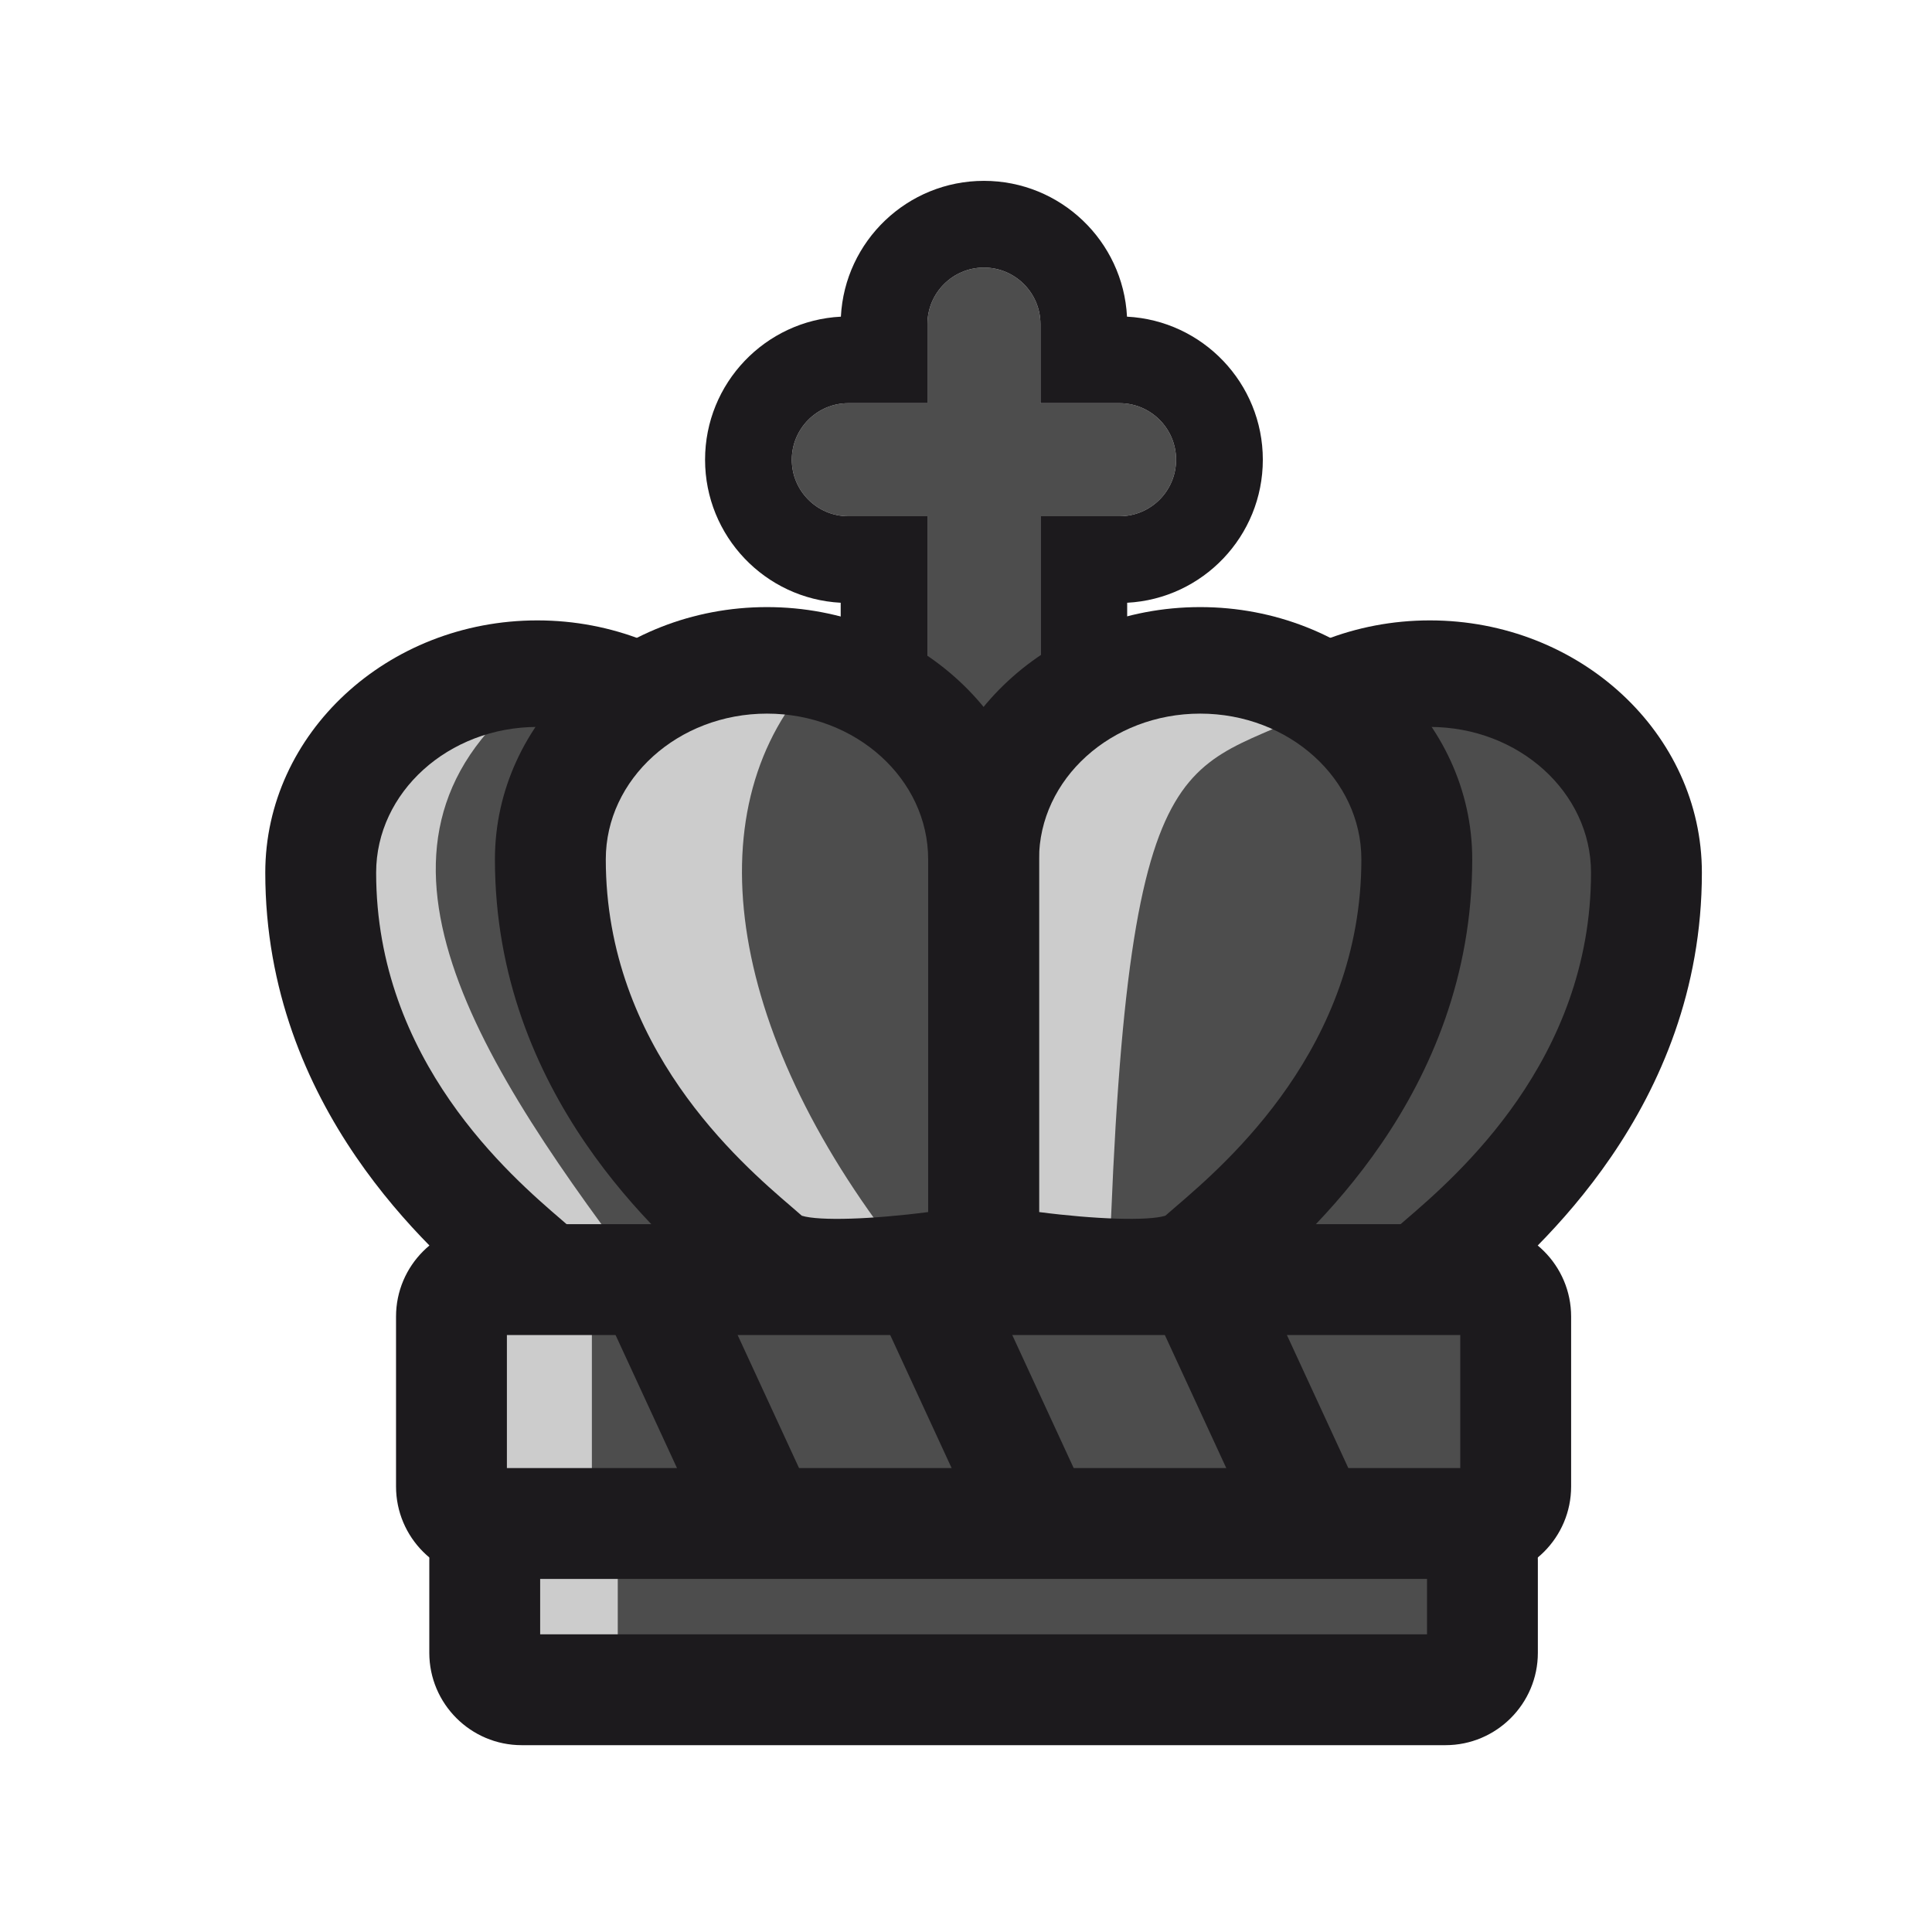
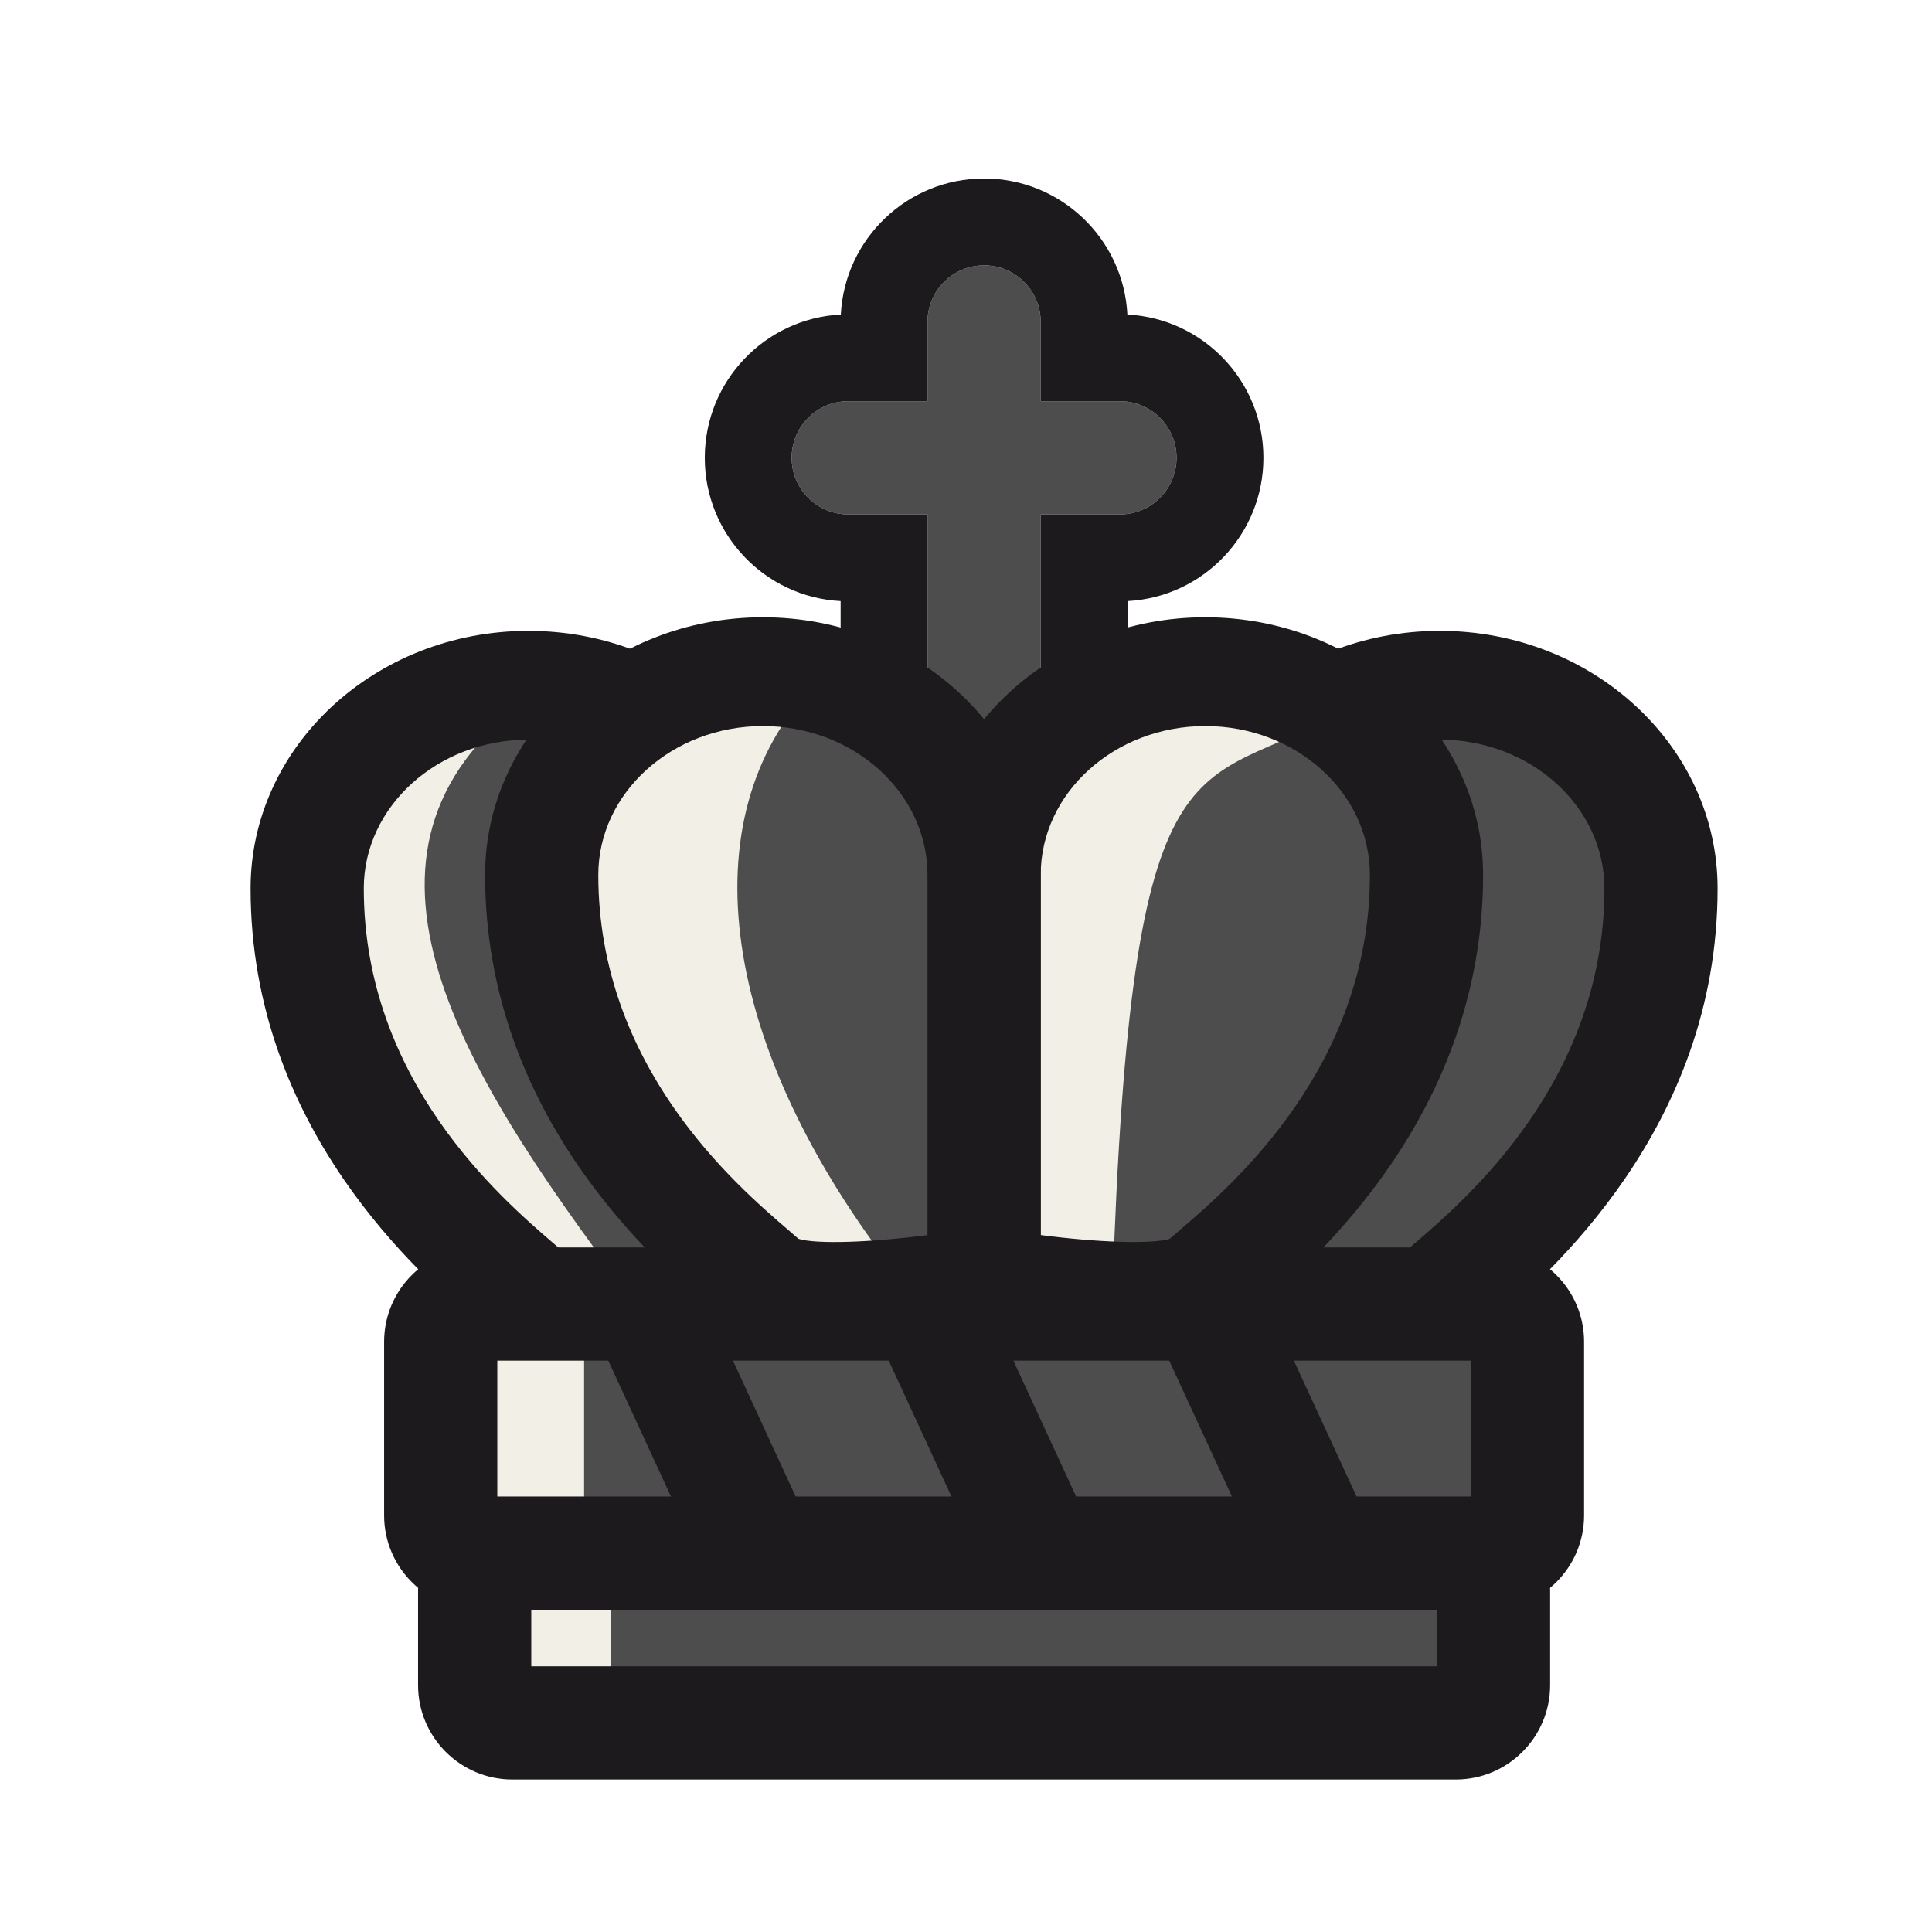
- <svg xmlns="http://www.w3.org/2000/svg" width="100%" height="100%" viewBox="0 0 591 592" version="1.1" xml:space="preserve" style="fill-rule:evenodd;clip-rule:evenodd;stroke-miterlimit:10;">
-   <g transform="matrix(1,0,0,1,-1535,-313)">
-     <g transform="matrix(1,0,0,1,169.792,27.3962)">
-       <g id="bK.svg" transform="matrix(5.90551,0,0,5.90551,1660.92,581.693)">
-         <g id="bK.svg1">
-           <g id="bK.svg2" transform="matrix(1,0,0,1,-50,-50)">
-             <clipPath id="_clip1">
-               <rect x="0" y="0" width="100" height="100" />
-             </clipPath>
-             <g clip-path="url(#_clip1)">
-               <g transform="matrix(1,0,0,1,0,1)">
-                 <path d="M48.045,25.648L43.94,25.648C42.322,25.648 41.008,24.334 41.008,22.715C41.008,21.097 42.322,19.783 43.94,19.783L48.045,19.783L48.045,15.678C48.045,14.06 49.359,12.746 50.977,12.746C52.596,12.746 53.909,14.06 53.909,15.678L53.909,19.783L58.014,19.783C59.633,19.783 60.947,21.097 60.947,22.715C60.947,24.334 59.633,25.648 58.014,25.648L53.909,25.648L53.909,39.755C53.909,41.374 52.596,42.687 50.977,42.687C49.359,42.687 48.045,41.374 48.045,39.755L48.045,25.648Z" style="fill:rgb(77,77,77);" />
-                 <path d="M43.555,15.293C43.756,11.37 47.005,8.246 50.977,8.246C54.95,8.246 58.199,11.37 58.4,15.293C62.323,15.494 65.447,18.743 65.447,22.715C65.447,26.685 62.328,29.932 58.409,30.137L58.409,39.755C58.409,43.857 55.079,47.187 50.977,47.187C46.875,47.187 43.545,43.857 43.545,39.755L43.545,30.137C39.627,29.932 36.508,26.685 36.508,22.715C36.508,18.743 39.632,15.494 43.555,15.293ZM48.045,25.648L48.045,39.755C48.045,41.374 49.359,42.687 50.977,42.687C52.596,42.687 53.909,41.374 53.909,39.755L53.909,25.648L58.014,25.648C59.633,25.648 60.947,24.334 60.947,22.715C60.947,21.097 59.633,19.783 58.014,19.783L53.909,19.783L53.909,15.678C53.909,14.06 52.596,12.746 50.977,12.746C49.359,12.746 48.045,14.06 48.045,15.678L48.045,19.783L43.94,19.783C42.322,19.783 41.008,21.097 41.008,22.715C41.008,24.334 42.322,25.648 43.94,25.648L48.045,25.648Z" style="fill:rgb(28,26,29);" />
-               </g>
-               <g transform="matrix(1,0,0,1,0,-3.83451)">
-                 <path d="M74.924,91.372L26.993,91.372C25.934,91.372 25.076,90.514 25.076,89.455L25.076,84.662C25.076,83.603 25.934,82.745 26.993,82.745L74.924,82.745C75.983,82.745 76.842,83.603 76.842,84.662L76.842,89.455C76.842,90.514 75.983,91.372 74.924,91.372" style="fill:rgb(77,77,77);fill-rule:nonzero;" />
-               </g>
-               <g transform="matrix(1,0,0,1,0,-3.83451)">
-                 <rect x="25.076" y="82.169" width="6.902" height="8.628" style="fill:rgb(204,204,204);fill-rule:nonzero;" />
-               </g>
-               <g transform="matrix(1,0,0,1,0,-3.83451)">
-                 <path d="M27.952,88.496L73.966,88.496L73.966,85.62L27.952,85.62L27.952,88.496ZM74.924,94.248L26.993,94.248C24.35,94.248 22.2,92.098 22.2,89.455L22.2,84.662C22.2,82.019 24.35,79.869 26.993,79.869L74.924,79.869C77.567,79.869 79.717,82.019 79.717,84.662L79.717,89.455C79.717,92.098 77.567,94.248 74.924,94.248" style="fill:rgb(28,26,29);fill-rule:nonzero;" />
-               </g>
-               <g transform="matrix(1,0,0,1,0,-3.83451)">
-                 <path d="M74.112,38.651C80.319,38.651 85.351,43.274 85.351,48.976C85.351,61.023 75.986,67.906 74.112,69.627C72.239,71.348 62.873,69.627 62.873,69.627L62.873,48.976C62.873,43.274 67.905,38.651 74.112,38.651" style="fill:rgb(77,77,77);fill-rule:nonzero;" />
-               </g>
-               <g transform="matrix(1,0,0,1,0,-3.83451)">
-                 <path d="M65.749,67.276C68.637,67.651 71.392,67.748 72.305,67.467C72.466,67.325 72.649,67.167 72.853,66.992C75.484,64.731 82.475,58.726 82.475,48.976C82.475,44.807 78.724,41.415 74.112,41.415C69.501,41.415 65.749,44.807 65.749,48.976L65.749,67.276ZM70.382,73.158C69.534,73.158 68.591,73.113 67.541,73.026C64.85,72.801 62.435,72.361 62.333,72.342L59.997,71.913L59.997,48.976C59.997,41.759 66.33,35.887 74.112,35.887C81.895,35.887 88.227,41.759 88.227,48.976C88.227,61.2 79.54,68.662 76.685,71.114C76.441,71.324 76.23,71.505 76.099,71.625C74.963,72.669 73.19,73.158 70.382,73.158" style="fill:rgb(28,26,29);fill-rule:nonzero;" />
-               </g>
-               <g transform="matrix(1,0,0,1,0,-3.83451)">
-                 <path d="M62.197,37.961C68.404,37.961 73.436,42.583 73.436,48.286C73.436,60.333 64.071,67.216 62.197,68.937C60.324,70.658 50.959,68.937 50.959,68.937L50.959,48.286C50.959,42.583 55.991,37.961 62.197,37.961" style="fill:rgb(77,77,77);fill-rule:nonzero;" />
-               </g>
-               <g transform="matrix(1,0,0,1,0,-3.83451)">
-                 <path d="M69.173,39.99C61.695,44.208 58.436,40.181 57.477,69.515C57.477,69.515 55.943,72.382 52.492,67.406C49.041,62.431 51.15,53.593 51.15,48.617C51.15,43.642 55.368,40.54 58.819,38.882C62.27,37.224 69.173,39.99 69.173,39.99" style="fill:rgb(204,204,204);fill-rule:nonzero;" />
-               </g>
-               <g transform="matrix(1,0,0,1,0,-3.83451)">
-                 <path d="M53.835,66.586C56.722,66.961 59.478,67.058 60.389,66.777C60.571,66.618 60.753,66.459 60.937,66.303C63.569,64.042 70.56,58.037 70.56,48.286C70.56,44.117 66.809,40.724 62.197,40.724C57.586,40.724 53.835,44.117 53.835,48.286L53.835,66.586ZM58.467,72.468C57.618,72.468 56.675,72.424 55.627,72.336C52.936,72.111 50.521,71.67 50.419,71.652L48.083,71.223L48.083,48.286C48.083,41.069 54.414,35.197 62.197,35.197C69.98,35.197 76.312,41.069 76.312,48.286C76.312,60.51 67.625,67.973 64.77,70.425C64.526,70.634 64.314,70.816 64.184,70.935C63.048,71.979 61.275,72.468 58.467,72.468" style="fill:rgb(28,26,29);fill-rule:nonzero;" />
-               </g>
-               <g transform="matrix(1,0,0,1,0,-3.83451)">
-                 <path d="M27.805,38.651C21.599,38.651 16.566,43.274 16.566,48.976C16.566,61.023 25.932,67.906 27.805,69.627C29.678,71.348 39.044,69.627 39.044,69.627L39.044,48.976C39.044,43.274 34.012,38.651 27.805,38.651" style="fill:rgb(77,77,77);fill-rule:nonzero;" />
-               </g>
-               <g transform="matrix(1,0,0,1,0,-3.83451)">
-                 <path d="M29.294,38.329C17.215,45.741 23.35,56.756 31.978,68.365C31.978,68.365 27.568,71.497 24.117,66.523C20.666,61.547 15.489,54.914 15.489,49.938C15.489,44.963 18.94,39.987 22.392,38.329C25.843,36.671 29.294,38.329 29.294,38.329" style="fill:rgb(204,204,204);fill-rule:nonzero;" />
-               </g>
-               <g transform="matrix(1,0,0,1,0,-3.83451)">
-                 <path d="M29.613,67.467C30.525,67.748 33.28,67.651 36.168,67.276L36.168,48.976C36.168,44.807 32.416,41.415 27.805,41.415C23.194,41.415 19.442,44.807 19.442,48.976C19.442,58.726 26.433,64.731 29.065,66.992C29.268,67.167 29.452,67.325 29.613,67.467M31.535,73.158C28.727,73.158 26.954,72.669 25.818,71.625C25.687,71.505 25.476,71.324 25.231,71.114C22.378,68.662 13.69,61.2 13.69,48.976C13.69,41.759 20.023,35.887 27.805,35.887C35.588,35.887 41.92,41.759 41.92,48.976L41.92,71.913L39.584,72.342C39.482,72.361 37.067,72.801 34.376,73.026C33.327,73.113 32.384,73.158 31.535,73.158" style="fill:rgb(28,26,29);fill-rule:nonzero;" />
-               </g>
-               <g transform="matrix(1,0,0,1,0,-3.83451)">
-                 <path d="M39.72,37.961C33.513,37.961 28.481,42.583 28.481,48.286C28.481,60.333 37.846,67.216 39.72,68.937C41.593,70.658 50.959,68.937 50.959,68.937L50.959,48.286C50.959,42.583 45.927,37.961 39.72,37.961" style="fill:rgb(77,77,77);fill-rule:nonzero;" />
-               </g>
-               <g transform="matrix(1,0,0,1,0,-3.83451)">
-                 <path d="M42.906,38.072C36.004,44.482 37.154,55.989 45.782,67.598C45.782,67.598 42.331,72.626 38.88,67.651C35.429,62.675 29.485,54.168 29.485,49.193C29.485,44.217 33.703,41.115 37.154,39.457C40.605,37.799 42.906,38.072 42.906,38.072" style="fill:rgb(204,204,204);fill-rule:nonzero;" />
-               </g>
-               <g transform="matrix(1,0,0,1,0,-3.83451)">
-                 <path d="M41.528,66.777C42.442,67.059 45.198,66.962 48.083,66.587L48.083,48.286C48.083,44.117 44.331,40.724 39.72,40.724C35.109,40.724 31.357,44.117 31.357,48.286C31.357,58.037 38.348,64.042 40.981,66.303C41.184,66.477 41.366,66.634 41.528,66.777M43.45,72.468C40.642,72.468 38.87,71.979 37.733,70.935C37.603,70.816 37.392,70.634 37.148,70.425C34.293,67.973 25.605,60.51 25.605,48.286C25.605,41.069 31.937,35.197 39.72,35.197C47.502,35.197 53.835,41.069 53.835,48.286L53.835,71.223L51.499,71.652C51.397,71.67 48.982,72.111 46.29,72.336C45.242,72.424 44.298,72.468 43.45,72.468" style="fill:rgb(28,26,29);fill-rule:nonzero;" />
-               </g>
-               <g transform="matrix(1,0,0,1,0,19.1724)">
-                 <path d="M33.703,70.091L39.81,83.32" style="fill:none;fill-rule:nonzero;" />
-               </g>
-               <g transform="matrix(1,0,0,1,0,19.1724)">
-                 <path d="M47.953,70.091L54.06,83.32" style="fill:none;fill-rule:nonzero;" />
-               </g>
-               <g transform="matrix(1,0,0,1,0,19.1724)">
-                 <path d="M62.203,70.091L68.31,83.32" style="fill:none;fill-rule:nonzero;" />
-               </g>
-               <g transform="matrix(1,0,0,1,0,-3.83451)">
-                 <path d="M76.65,82.745L25.267,82.745C24.208,82.745 23.35,81.886 23.35,80.827L23.35,72.008C23.35,70.95 24.208,70.091 25.267,70.091L76.65,70.091C77.709,70.091 78.567,70.95 78.567,72.008L78.567,80.827C78.567,81.886 77.709,82.745 76.65,82.745" style="fill:rgb(77,77,77);fill-rule:nonzero;" />
-               </g>
-               <g transform="matrix(1,0,0,1,0,-3.83451)">
-                 <rect x="23.925" y="71.816" width="6.71" height="8.628" style="fill:rgb(204,204,204);fill-rule:nonzero;" />
-               </g>
-               <g transform="matrix(1,0,0,1,0,19.1724)">
-                 <clipPath id="_clip2">
-                   <rect x="13.69" y="11.504" width="74.536" height="82.745" />
-                 </clipPath>
-                 <g clip-path="url(#_clip2)">
-                   <g transform="matrix(1,0,0,-1,20.0129,58.5873)">
-                     <path d="M13.69,11.504L19.797,-1.726" style="fill:none;fill-rule:nonzero;stroke:rgb(28,26,29);stroke-width:5.75px;" />
-                   </g>
-                 </g>
-               </g>
-               <g transform="matrix(1,0,0,1,0,19.1724)">
-                 <g transform="matrix(1,0,0,-1,34.2625,58.5873)">
-                   <path d="M13.69,11.504L19.797,-1.726" style="fill:none;fill-rule:nonzero;stroke:rgb(28,26,29);stroke-width:5.75px;" />
-                 </g>
-               </g>
-               <g transform="matrix(1,0,0,1,0,19.1724)">
-                 <clipPath id="_clip3">
-                   <rect x="13.69" y="11.504" width="74.536" height="82.745" />
-                 </clipPath>
-                 <g clip-path="url(#_clip3)">
-                   <g transform="matrix(1,0,0,-1,48.5123,58.5873)">
-                     <path d="M13.69,11.504L19.797,-1.726" style="fill:none;fill-rule:nonzero;stroke:rgb(28,26,29);stroke-width:5.75px;" />
-                   </g>
-                 </g>
-               </g>
-               <g transform="matrix(1,0,0,1,0,-3.83451)">
-                 <path d="M26.226,79.869L75.691,79.869L75.691,72.967L26.226,72.967L26.226,79.869ZM76.65,85.62L25.267,85.62C22.624,85.62 20.474,83.47 20.474,80.827L20.474,72.008C20.474,69.365 22.624,67.215 25.267,67.215L76.65,67.215C79.293,67.215 81.443,69.365 81.443,72.008L81.443,80.827C81.443,83.47 79.293,85.62 76.65,85.62" style="fill:rgb(28,26,29);fill-rule:nonzero;" />
-               </g>
-             </g>
-           </g>
-           <g id="bK.svg3">
-                     </g>
-         </g>
-       </g>
+ <svg xmlns="http://www.w3.org/2000/svg" width="100%" height="100%" viewBox="0 0 417 417" version="1.1" xml:space="preserve" style="fill-rule:evenodd;clip-rule:evenodd;stroke-miterlimit:10;">
+   <rect id="Artboard1" x="0" y="0" width="416.667" height="416.667" style="fill:none;" />
+   <clipPath id="_clip1">
+     <rect id="Artboard11" x="0" y="0" width="416.667" height="416.667" />
+   </clipPath>
+   <g clip-path="url(#_clip1)">
+     <g>
+       <path d="M200.189,111.032l-17.104,-0c-6.743,-0 -12.217,-5.475 -12.217,-12.217c-0,-6.743 5.474,-12.218 12.217,-12.218l17.104,0l-0,-17.103c-0,-6.743 5.474,-12.218 12.217,-12.218c6.742,0 12.217,5.475 12.217,12.218l-0,17.103l17.104,0c6.742,0 12.217,5.475 12.217,12.218c-0,6.742 -5.475,12.217 -12.217,12.217l-17.104,-0l-0,58.782c-0,6.742 -5.475,12.217 -12.217,12.217c-6.743,-0 -12.217,-5.475 -12.217,-12.217l-0,-58.782Z" style="fill:#4d4d4d;" />
+       <path d="M181.48,67.888c0.836,-16.346 14.373,-29.362 30.926,-29.362c16.553,0 30.089,13.016 30.926,29.362c16.346,0.837 29.362,14.374 29.362,30.927c-0,16.539 -12.994,30.067 -29.321,30.924l-0,40.075c-0,17.091 -13.876,30.967 -30.967,30.967c-17.092,-0 -30.967,-13.876 -30.967,-30.967l-0,-40.075c-16.328,-0.857 -29.321,-14.385 -29.321,-30.924c-0,-16.553 13.015,-30.09 29.362,-30.927Zm18.709,43.144l-0,58.782c-0,6.742 5.474,12.217 12.217,12.217c6.742,-0 12.217,-5.475 12.217,-12.217l-0,-58.782l17.104,-0c6.742,-0 12.217,-5.475 12.217,-12.217c-0,-6.743 -5.475,-12.218 -12.217,-12.218l-17.104,0l-0,-17.103c-0,-6.743 -5.475,-12.218 -12.217,-12.218c-6.743,0 -12.217,5.475 -12.217,12.218l-0,17.103l-17.104,0c-6.743,0 -12.217,5.475 -12.217,12.218c-0,6.742 5.474,12.217 12.217,12.217l17.104,-0Z" style="fill:#1c1a1d;" />
+       <path d="M314.215,371.87l-203.618,-0c-4.499,-0 -8.145,-3.646 -8.145,-8.145l-0,-20.362c-0,-4.495 3.646,-8.144 8.145,-8.144l203.618,-0c4.498,-0 8.144,3.649 8.144,8.144l0,20.362c0,4.499 -3.646,8.145 -8.144,8.145" style="fill:#4d4d4d;fill-rule:nonzero;" />
+       <rect x="102.452" y="332.775" width="29.321" height="36.651" style="fill:#f2efe7;fill-rule:nonzero;" />
+       <path d="M114.669,359.653l195.473,-0l0,-12.217l-195.473,-0l0,12.217Zm199.546,24.434l-203.618,-0c-11.228,-0 -20.362,-9.134 -20.362,-20.362l-0,-20.362c-0,-11.227 9.134,-20.361 20.362,-20.361l203.618,-0c11.227,-0 20.361,9.134 20.361,20.361l0,20.362c0,11.228 -9.134,20.362 -20.361,20.362" style="fill:#1c1a1d;fill-rule:nonzero;" />
+       <path d="M310.765,147.903c26.369,0 47.743,19.64 47.743,43.864c0,51.174 -39.785,80.416 -47.743,87.727c-7.957,7.312 -47.744,0 -47.744,0l0,-87.727c0,-24.224 21.376,-43.864 47.744,-43.864" style="fill:#4d4d4d;fill-rule:nonzero;" />
+       <path d="M275.237,269.505c12.269,1.594 23.973,2.007 27.849,0.814c0.684,-0.605 1.463,-1.276 2.329,-2.017c11.176,-9.605 40.876,-35.115 40.876,-76.535c0,-17.712 -15.937,-32.121 -35.526,-32.121c-19.591,0 -35.527,14.409 -35.527,32.121l-0.001,77.738Zm19.681,24.99c-3.604,0 -7.609,-0.191 -12.067,-0.563c-11.431,-0.954 -21.692,-2.825 -22.124,-2.905l-9.924,-1.823l0,-97.437c0,-30.66 26.901,-55.604 59.962,-55.604c33.063,-0 59.96,24.944 59.96,55.604c0,51.929 -36.903,83.626 -49.031,94.046c-1.037,0.891 -1.934,1.661 -2.487,2.17c-4.827,4.434 -12.361,6.512 -24.288,6.512" style="fill:#1c1a1d;fill-rule:nonzero;" />
+       <path d="M260.148,144.973c26.368,-0 47.745,19.637 47.745,43.864c-0,51.175 -39.786,80.416 -47.745,87.727c-7.958,7.308 -47.742,-0 -47.742,-0l-0,-87.727c-0,-24.228 21.376,-43.864 47.742,-43.864" style="fill:#4d4d4d;fill-rule:nonzero;" />
+       <path d="M289.781,153.591c-31.765,17.919 -45.611,0.815 -49.683,125.429c-0,0 -6.516,12.176 -21.177,-8.959c-14.66,-21.136 -5.701,-58.683 -5.701,-79.818c0,-21.136 17.919,-34.313 32.579,-41.357c14.661,-7.044 43.982,4.705 43.982,4.705" style="fill:#f2efe7;fill-rule:nonzero;" />
+       <path d="M224.623,266.574c12.264,1.594 23.972,2.008 27.844,0.815c0.771,-0.679 1.548,-1.351 2.33,-2.018c11.179,-9.602 40.879,-35.114 40.879,-76.534c-0,-17.712 -15.936,-32.124 -35.528,-32.124c-19.588,-0 -35.525,14.412 -35.525,32.124l-0,77.737Zm19.681,24.991c-3.608,-0 -7.614,-0.191 -12.068,-0.562c-11.431,-0.956 -21.691,-2.83 -22.125,-2.906l-9.922,-1.823l-0,-97.437c-0,-30.661 26.896,-55.607 59.959,-55.607c33.062,-0 59.962,24.946 59.962,55.607c-0,51.928 -36.906,83.63 -49.034,94.045c-1.037,0.891 -1.934,1.662 -2.488,2.17c-4.823,4.432 -12.357,6.513 -24.284,6.513" style="fill:#1c1a1d;fill-rule:nonzero;" />
+       <path d="M114.045,147.903c-26.364,0 -47.742,19.64 -47.742,43.864c0,51.174 39.786,80.416 47.742,87.727c7.958,7.312 47.745,0 47.745,0l0,-87.727c0,-24.224 -21.376,-43.864 -47.744,-43.864" style="fill:#4d4d4d;fill-rule:nonzero;" />
+       <path d="M120.37,146.538c-51.311,31.488 -25.248,78.279 11.403,127.595c-0,0 -18.733,13.305 -33.393,-7.827c-14.661,-21.137 -36.652,-49.316 -36.652,-70.452c0,-21.134 14.661,-42.272 29.321,-49.316c14.661,-7.043 29.321,0 29.321,0" style="fill:#f2efe7;fill-rule:nonzero;" />
+       <path d="M121.726,270.319c3.875,1.193 15.58,0.78 27.847,-0.814l0,-77.738c0,-17.712 -15.939,-32.121 -35.527,-32.121c-19.59,0 -35.526,14.409 -35.526,32.121c0,41.42 29.7,66.93 40.88,76.535c0.862,0.741 1.642,1.412 2.326,2.017m8.166,24.176c-11.93,0 -19.461,-2.077 -24.287,-6.512c-0.554,-0.509 -1.451,-1.279 -2.492,-2.17c-12.123,-10.42 -49.027,-42.117 -49.027,-94.046c0,-30.66 26.9,-55.604 59.959,-55.604c33.063,-0 59.962,24.944 59.962,55.604l0,97.437l-9.922,1.823c-0.434,0.08 -10.694,1.951 -22.125,2.905c-4.457,0.372 -8.463,0.563 -12.068,0.563" style="fill:#1c1a1d;fill-rule:nonzero;" />
+       <path d="M164.664,144.973c-26.369,-0 -47.745,19.637 -47.745,43.864c-0,51.175 39.784,80.416 47.744,87.727c7.957,7.308 47.743,-0 47.743,-0l-0,-87.727c-0,-24.228 -21.377,-43.864 -47.742,-43.864" style="fill:#4d4d4d;fill-rule:nonzero;" />
+       <path d="M178.198,145.447c-29.321,27.228 -24.434,76.112 12.217,125.428c-0,0 -14.661,21.358 -29.321,0.224c-14.661,-21.139 -39.909,-57.278 -39.909,-78.413c-0,-21.135 17.918,-34.313 32.579,-41.356c14.66,-7.045 24.434,-5.883 24.434,-5.883" style="fill:#f2efe7;fill-rule:nonzero;" />
+       <path d="M172.343,267.389c3.882,1.196 15.589,0.786 27.846,-0.808l-0,-77.744c-0,-17.712 -15.937,-32.124 -35.525,-32.124c-19.589,-0 -35.528,14.412 -35.528,32.124c-0,41.42 29.699,66.933 40.882,76.534c0.862,0.741 1.639,1.409 2.325,2.018m8.165,24.176c-11.928,-0 -19.458,-2.081 -24.288,-6.513c-0.55,-0.509 -1.448,-1.279 -2.485,-2.17c-12.128,-10.416 -49.033,-42.116 -49.033,-94.045c-0,-30.661 26.899,-55.607 59.961,-55.607c33.059,-0 59.96,24.946 59.96,55.607l-0,97.437l-9.924,1.823c-0.429,0.076 -10.69,1.95 -22.124,2.905c-4.454,0.372 -8.462,0.563 -12.067,0.563" style="fill:#1c1a1d;fill-rule:nonzero;" />
+       <path d="M139.103,281.464l25.942,56.198" style="fill:none;fill-rule:nonzero;" />
+       <path d="M199.638,281.464l25.943,56.198" style="fill:none;fill-rule:nonzero;" />
+       <path d="M260.173,281.464l25.942,56.198" style="fill:none;fill-rule:nonzero;" />
+       <path d="M321.545,335.219l-218.279,-0c-4.499,-0 -8.144,-3.646 -8.144,-8.145l-0,-37.466c-0,-4.496 3.645,-8.144 8.144,-8.144l218.279,-0c4.498,-0 8.145,3.648 8.145,8.144l-0,37.466c-0,4.499 -3.647,8.145 -8.145,8.145" style="fill:#4d4d4d;fill-rule:nonzero;" />
+       <rect x="97.565" y="288.794" width="28.507" height="36.651" style="fill:#f2efe7;fill-rule:nonzero;" />
+       <path d="M107.339,323.002l210.134,-0l-0,-29.321l-210.134,-0l-0,29.321Zm214.206,24.434l-218.279,-0c-11.227,-0 -20.361,-9.135 -20.361,-20.362l-0,-37.466c-0,-11.227 9.134,-20.362 20.361,-20.362l218.279,0c11.227,0 20.362,9.135 20.362,20.362l-0,37.466c-0,11.227 -9.135,20.362 -20.362,20.362" style="fill:#1c1a1d;fill-rule:nonzero;" />
+       <path d="M139.103,281.464l25.943,56.198" style="fill:none;fill-rule:nonzero;stroke:#1c1a1d;stroke-width:24.43px;" />
+       <path d="M199.637,281.464l25.943,56.198" style="fill:none;fill-rule:nonzero;stroke:#1c1a1d;stroke-width:24.43px;" />
+       <path d="M260.172,281.464l25.943,56.198" style="fill:none;fill-rule:nonzero;stroke:#1c1a1d;stroke-width:24.43px;" />
    </g>
  </g>
</svg>
